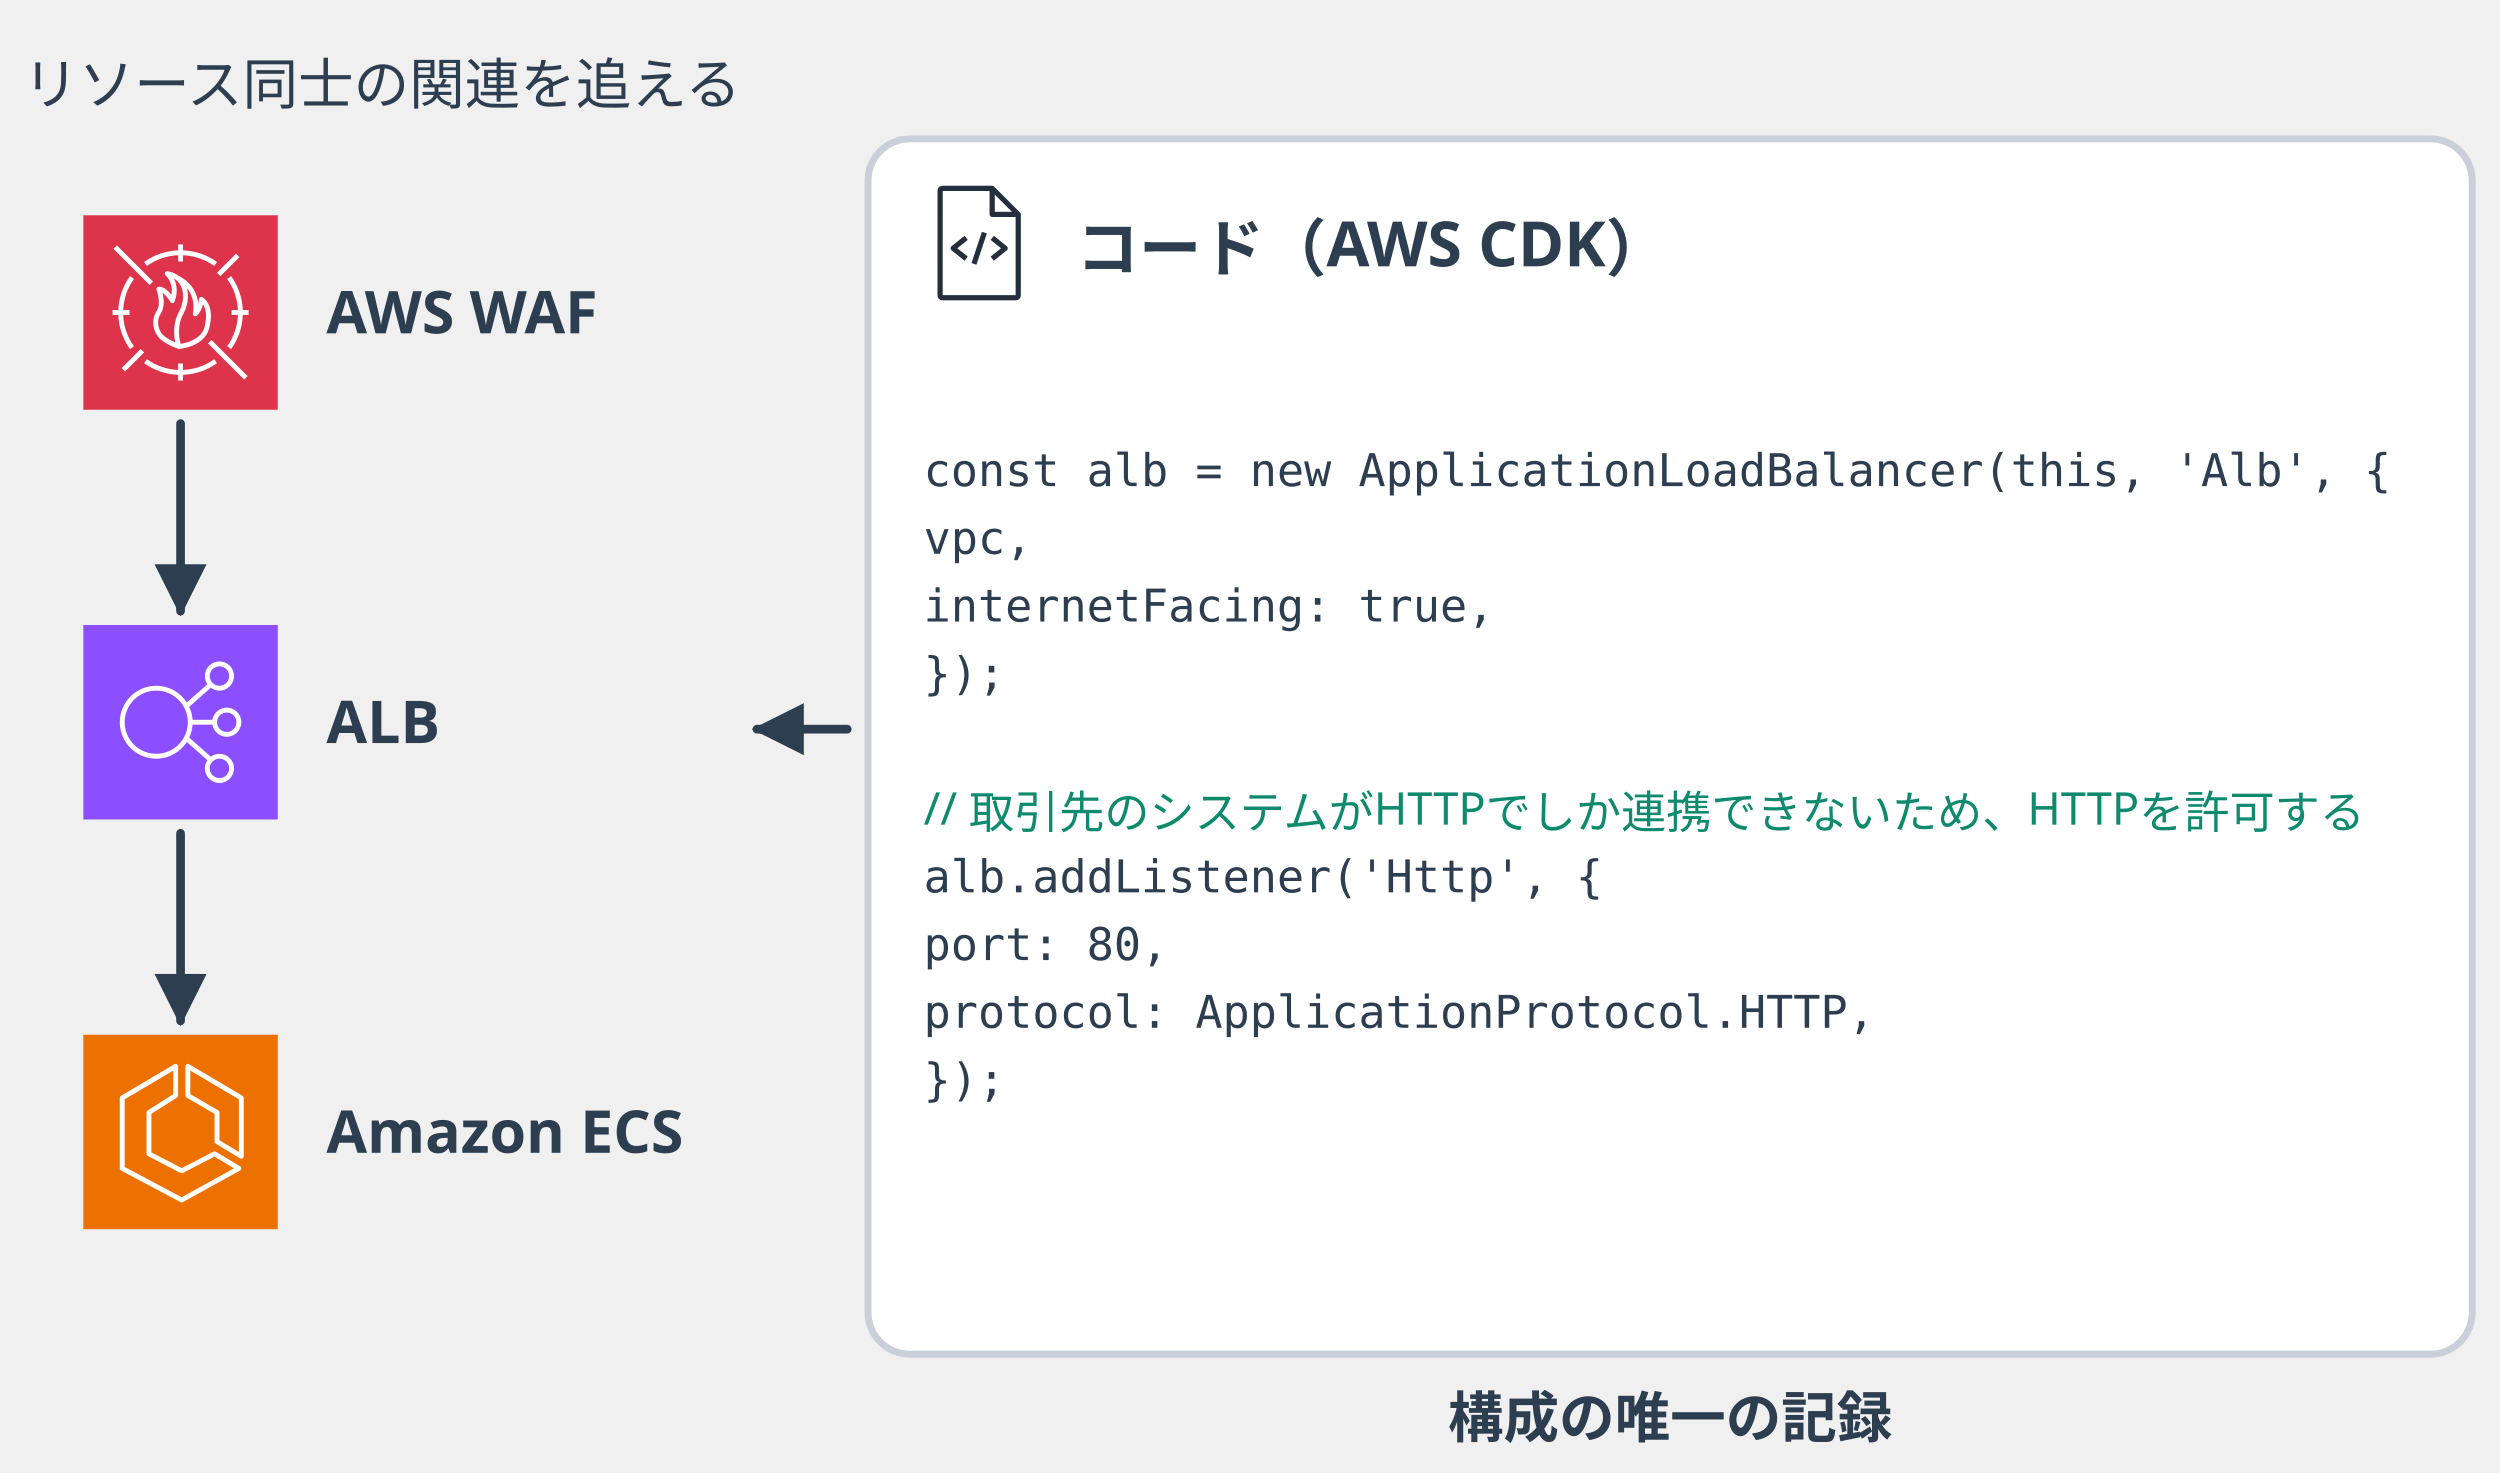
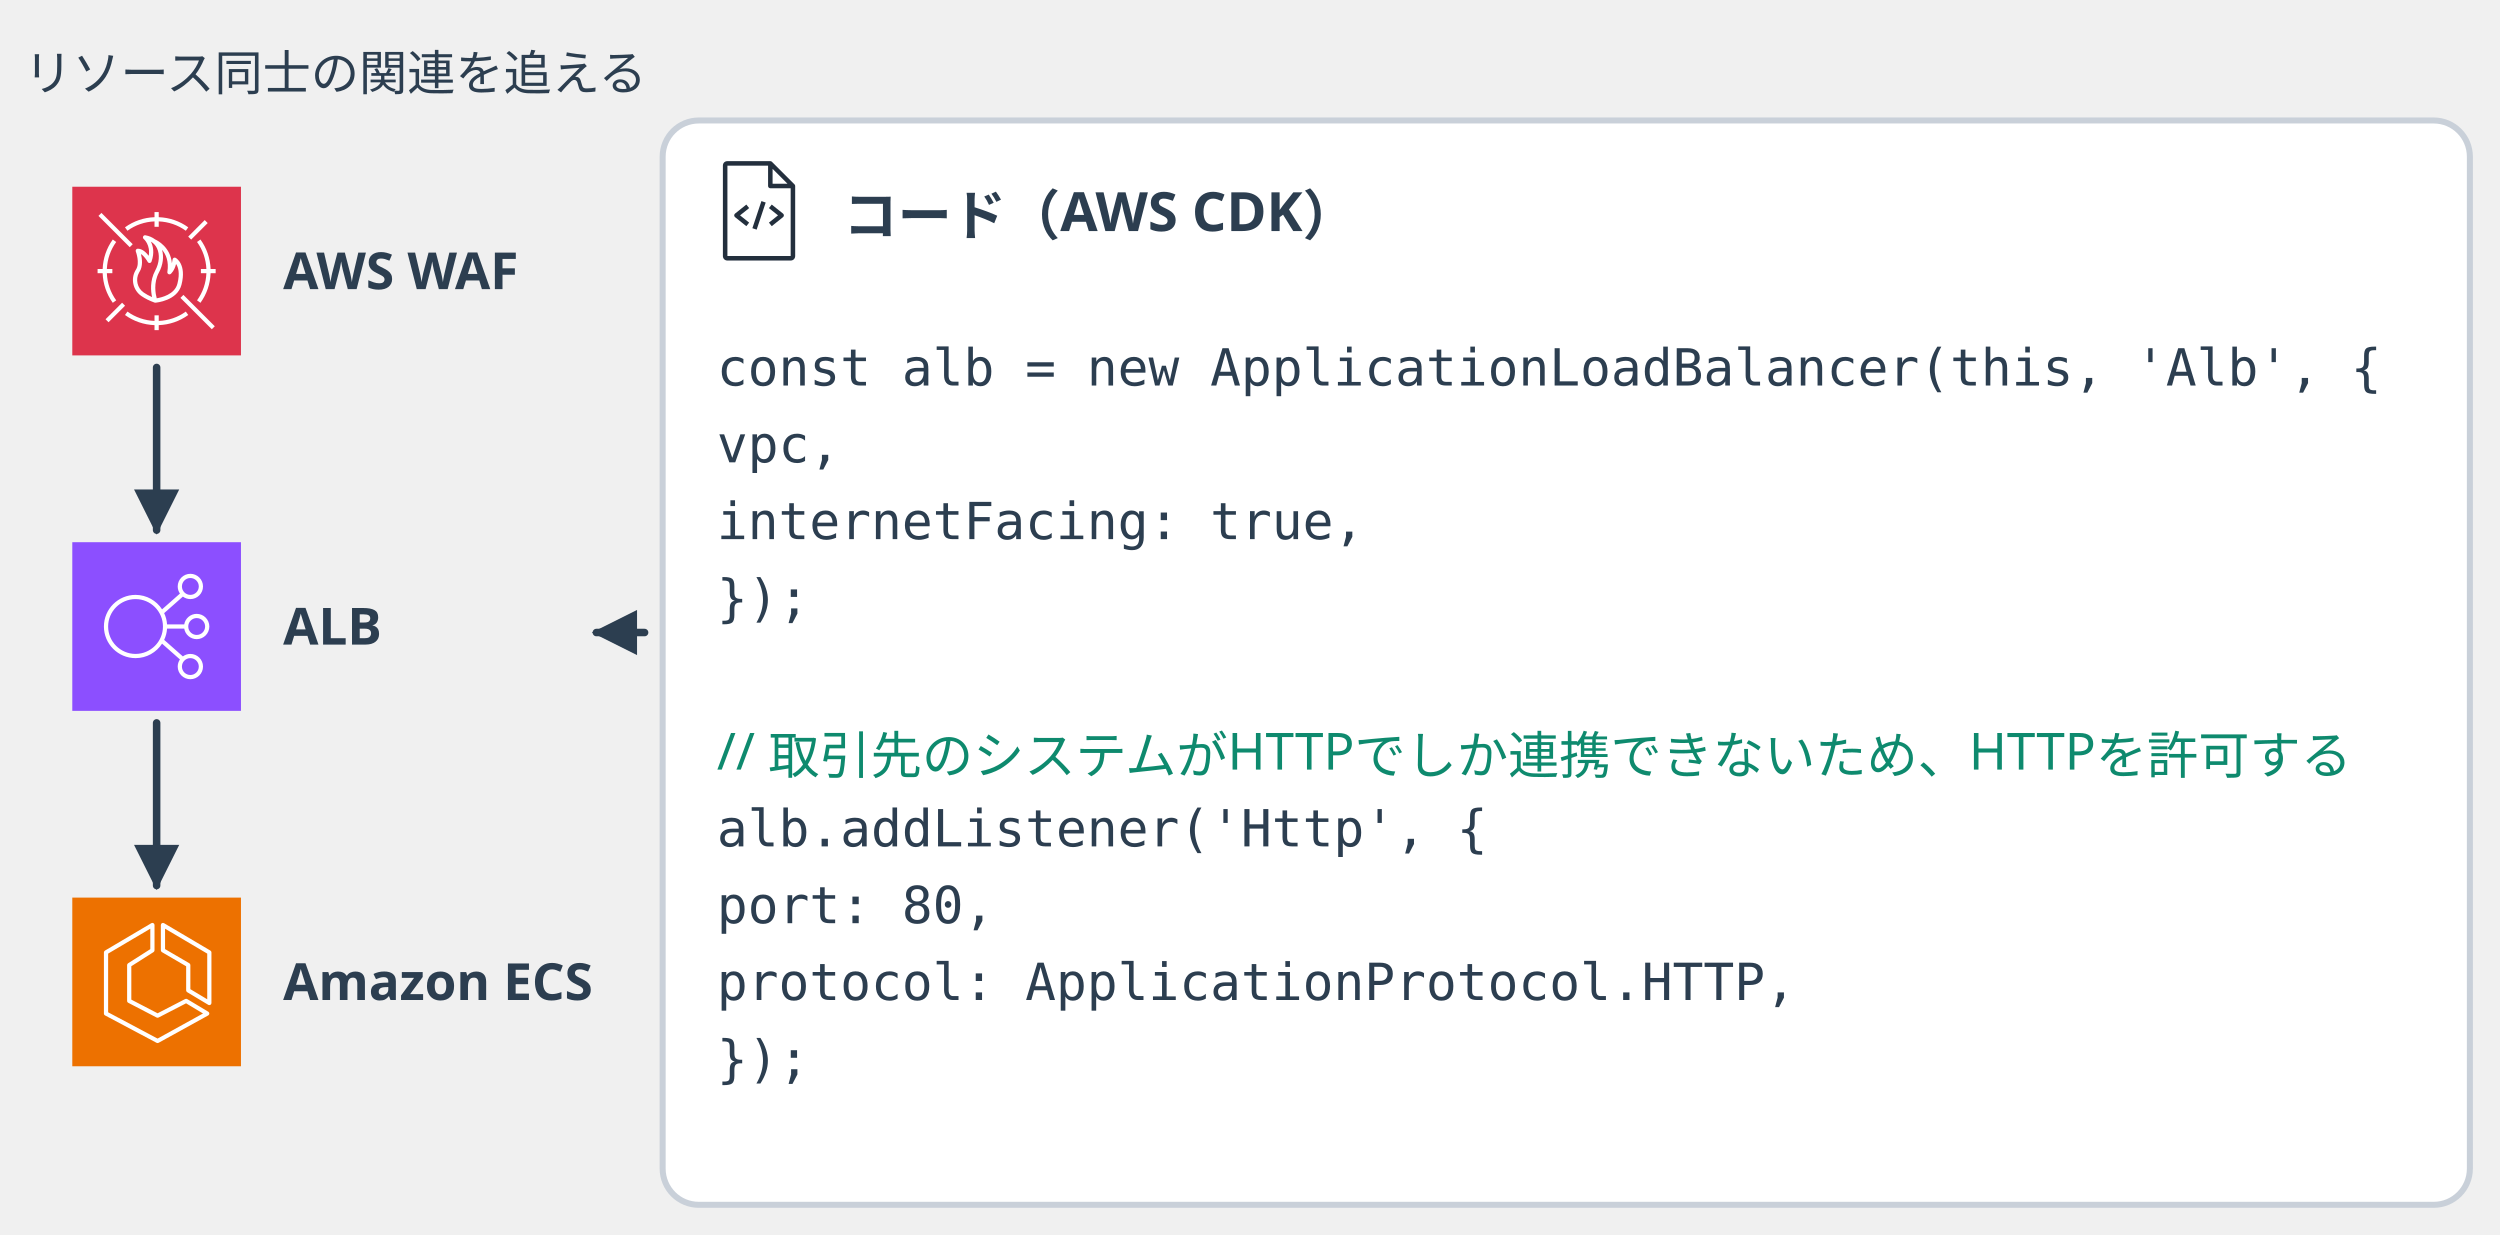
- <svg xmlns="http://www.w3.org/2000/svg" viewBox="0 0 720 424" width="100%" role="img" aria-label="WAF・ALB・ECSの関連が分かる構成と、ALBを定義したAWS CDKのコード。あえてHTTPを許可する設定に、その意図をコメントで残している">
+ <svg xmlns="http://www.w3.org/2000/svg" viewBox="0 0 830 410" width="100%" role="img" aria-label="WAF・ALB・ECSの関連が分かる構成と、ALBを定義したAWS CDKのコード。あえてHTTPを許可する設定に、その意図をコメントで残している">
  <defs>
    <marker id="a-i" viewBox="0 0 10 10" refX="9" refY="5" markerWidth="6" markerHeight="6" orient="auto-start-reverse">
      <path d="M0,0 L10,5 L0,10 z" fill="#2c3e50" />
    </marker>
    <marker id="a-g" viewBox="0 0 10 10" refX="9" refY="5" markerWidth="6" markerHeight="6" orient="auto-start-reverse">
      <path d="M0,0 L10,5 L0,10 z" fill="#0E8A6E" />
    </marker>
    <marker id="a-r" viewBox="0 0 10 10" refX="9" refY="5" markerWidth="6" markerHeight="6" orient="auto-start-reverse">
      <path d="M0,0 L10,5 L0,10 z" fill="#DD344C" />
    </marker>
    <marker id="a-x" viewBox="0 0 10 10" refX="9" refY="5" markerWidth="6" markerHeight="6" orient="auto-start-reverse">
      <path d="M0,0 L10,5 L0,10 z" fill="#8a94a3" />
    </marker>
  </defs>
-   <text x="110" y="30" font-family="'Noto Sans JP', 'Hiragino Sans', sans-serif" font-size="16" font-weight="normal" fill="#2c3e50" text-anchor="middle">リソース同士の関連を追える</text>
+   <text x="8" y="30" font-family="'Noto Sans JP', 'Hiragino Sans', sans-serif" font-size="16" font-weight="normal" fill="#2c3e50" text-anchor="start">リソース同士の関連を追える</text>
  <svg x="24" y="62" width="56" height="56" viewBox="0 0 80 80">
    <g id="waf52-Icon-Architecture/64/Arch_AWS-WAF_64" stroke="none" stroke-width="1" fill="none" fill-rule="evenodd">
      <g id="waf52-Icon-Architecture-BG/64/Security-Identity-Compliance" fill="#DD344C">
        <rect id="waf52-Rectangle" x="0" y="0" width="80" height="80" />
      </g>
      <g id="waf52-Icon-Service/64/AWS-WAF_64" transform="translate(11.9995, 12)" fill="#FFFFFF">
        <path d="M2.396,29 L-3.55271368e-15,29 L-3.55271368e-15,27 L2.399,27 C2.599,21.941 4.239,17.128 7.208,13.025 L8.829,14.198 C6.108,17.957 4.598,22.366 4.399,27 L7,27 L7,29 L4.396,29 C4.582,33.662 6.093,38.097 8.829,41.876 L7.208,43.049 C4.224,38.926 2.583,34.085 2.396,29 L2.396,29 Z M43.01,48.828 C38.898,51.805 34.072,53.445 29,53.639 L29,56 L27,56 L27,53.639 C21.928,53.445 17.1,51.805 12.988,48.828 L14.16,47.208 C17.93,49.937 22.352,51.447 27,51.639 L27,49 L29,49 L29,51.639 C33.648,51.446 38.069,49.936 41.838,47.208 L43.01,48.828 Z M12.988,7.246 C17.1,4.269 21.928,2.629 27,2.436 L27,0 L29,0 L29,2.436 C34.072,2.629 38.898,4.27 43.01,7.246 L41.838,8.866 C38.069,6.138 33.648,4.628 29,4.436 L29,7 L27,7 L27,4.436 C22.352,4.627 17.93,6.138 14.16,8.866 L12.988,7.246 Z M56,27 L56,29 L53.602,29 C53.416,34.085 51.774,38.926 48.791,43.049 L47.169,41.876 C49.905,38.097 51.417,33.662 51.602,29 L49,29 L49,27 L51.599,27 C51.4,22.366 49.89,17.957 47.169,14.198 L48.791,13.025 C51.759,17.128 53.399,21.941 53.599,27 L56,27 Z M42.972,11.65 L50.812,3.81 L52.226,5.224 L44.386,13.064 L42.972,11.65 Z M13.026,44.424 L5.186,52.264 L3.772,50.85 L11.612,43.01 L13.026,44.424 Z M15.252,16.667 L0.412,1.827 L1.826,0.413 L16.667,15.253 L15.252,16.667 Z M40.707,39.293 L55.586,54.173 L54.172,55.587 L39.292,40.708 L40.707,39.293 Z M19.664,28.735 C19.739,28.602 19.82,28.468 19.905,28.334 C21.586,25.693 21.104,22.089 20.57,19.912 C22.011,20.859 23.31,22.816 23.753,23.638 C23.942,23.986 24.309,24.197 24.712,24.161 C25.107,24.13 25.446,23.87 25.578,23.497 C27.067,19.267 26.31,16.087 25.26,14.026 C26.533,14.767 27.519,15.833 28.172,17.192 C29.588,20.134 29.273,24.161 27.348,27.7 C24.719,32.536 25.246,37.606 25.844,40.334 C24.343,39.687 23.007,38.956 21.854,38.152 C18.827,36.042 17.864,31.907 19.664,28.735 L19.664,28.735 Z M33.094,28.398 C33.029,28.807 33.221,29.214 33.579,29.422 C33.936,29.629 34.386,29.596 34.709,29.336 C34.79,29.271 36.43,27.917 37.224,24.642 C38.181,26.034 39.182,28.843 37.85,34.003 C36.532,39.108 30.28,40.544 28.049,40.897 C27.51,38.964 26.417,33.599 29.106,28.655 C31.014,25.145 31.52,21.176 30.564,17.901 C32.374,20.027 33.901,23.373 33.094,28.398 L33.094,28.398 Z M17.922,27.75 C15.62,31.81 16.844,37.099 20.71,39.793 C22.46,41.013 24.58,42.072 27.01,42.941 C27.121,42.981 27.234,43 27.347,43 C27.368,43 27.386,42.989 27.406,42.988 L27.407,42.997 C27.832,42.964 37.826,42.096 39.786,34.503 C42.308,24.737 37.257,21.84 37.041,21.721 C36.748,21.561 36.393,21.557 36.096,21.712 C35.799,21.868 35.6,22.162 35.566,22.495 C35.495,23.17 35.384,23.771 35.25,24.302 C34.558,16.634 28.479,13.514 27.25,12.959 C25.99,11.994 24.458,11.331 22.682,11.016 C22.236,10.935 21.794,11.168 21.604,11.578 C21.412,11.987 21.521,12.477 21.867,12.768 C22.017,12.895 25.133,15.597 24.244,20.739 C23.083,19.216 21.235,17.38 19.061,17.38 C18.731,17.38 18.423,17.543 18.237,17.815 C18.05,18.087 18.01,18.434 18.128,18.741 C18.15,18.795 20.188,24.166 18.217,27.261 C18.113,27.425 18.014,27.589 17.922,27.75 L17.922,27.75 Z" id="waf52-AWS-WAF_Icon_64_Squid" />
      </g>
    </g>
  </svg>
  <text x="94" y="96" font-family="'Noto Sans JP', 'Hiragino Sans', sans-serif" font-size="17" font-weight="bold" fill="#2c3e50" text-anchor="start">AWS WAF</text>
  <path d="M52,122 L52,176" fill="none" stroke="#2c3e50" stroke-width="2.5" stroke-linejoin="round" stroke-linecap="round" marker-end="url(#a-i)" />
  <svg x="24" y="180" width="56" height="56" viewBox="0 0 80 80">
    <g id="elb53-Icon-Architecture/64/Arch_Elastic-Load-Balancing_64" stroke="none" stroke-width="1" fill="none" fill-rule="evenodd">
      <g id="elb53-Icon-Architecture-BG/64/Networking-Content-Delivery" fill="#8C4FFF">
        <rect id="elb53-Rectangle" x="0" y="0" width="80" height="80" />
      </g>
      <path d="M30,53 C22.832,53 17,47.168 17,40 C17,32.832 22.832,27 30,27 C37.168,27 43,32.832 43,40 C43,47.168 37.168,53 30,53 M60,59 C60,61.206 58.206,63 56,63 C53.794,63 52,61.206 52,59 C52,56.794 53.794,55 56,55 C58.206,55 60,56.794 60,59 M56,17 C58.206,17 60,18.794 60,21 C60,23.206 58.206,25 56,25 C53.794,25 52,23.206 52,21 C52,18.794 53.794,17 56,17 M59,36 C61.206,36 63,37.794 63,40 C63,42.206 61.206,44 59,44 C56.794,44 55,42.206 55,40 C55,37.794 56.794,36 59,36 M44.949,41 L53.09,41 C53.568,43.833 56.033,46 59,46 C62.309,46 65,43.309 65,40 C65,36.691 62.309,34 59,34 C56.033,34 53.568,36.167 53.09,39 L44.949,39 C44.823,37.099 44.344,35.297 43.572,33.654 L52.446,25.823 C53.442,26.559 54.669,27 56,27 C59.309,27 62,24.309 62,21 C62,17.691 59.309,15 56,15 C52.691,15 50,17.691 50,21 C50,22.256 50.389,23.421 51.051,24.386 L42.581,31.859 C39.904,27.738 35.271,25 30,25 C21.729,25 15,31.729 15,40 C15,48.271 21.729,55 30,55 C35.271,55 39.904,52.262 42.581,48.141 L51.051,55.614 C50.389,56.579 50,57.744 50,59 C50,62.309 52.691,65 56,65 C59.309,65 62,62.309 62,59 C62,55.691 59.309,53 56,53 C54.669,53 53.442,53.441 52.446,54.177 L43.572,46.346 C44.344,44.703 44.823,42.901 44.949,41" id="elb53-Elastic-Load-Balancing_Icon_64_Squid" fill="#FFFFFF" />
    </g>
  </svg>
  <text x="94" y="214" font-family="'Noto Sans JP', 'Hiragino Sans', sans-serif" font-size="17" font-weight="bold" fill="#2c3e50" text-anchor="start">ALB</text>
  <path d="M52,240 L52,294" fill="none" stroke="#2c3e50" stroke-width="2.5" stroke-linejoin="round" stroke-linecap="round" marker-end="url(#a-i)" />
  <svg x="24" y="298" width="56" height="56" viewBox="0 0 80 80">
    <g id="ecs54-Icon-Architecture/64/Arch_Amazon-Elastic-Container-Service_64" stroke="none" stroke-width="1" fill="none" fill-rule="evenodd">
      <g id="ecs54-Icon-Architecture-BG/64/Compute" fill="#ED7100">
        <rect id="ecs54-Rectangle" x="0" y="0" width="80" height="80" />
      </g>
      <path d="M64,48.234 L56,43.433 L56,32 C56,31.644 55.812,31.315 55.504,31.136 L44,24.426 L44,14.752 L64,26.571 L64,48.234 Z M65.509,25.139 L43.509,12.139 C43.199,11.956 42.818,11.954 42.504,12.131 C42.193,12.309 42,12.641 42,13 L42,25 C42,25.355 42.189,25.684 42.496,25.864 L54,32.574 L54,44 C54,44.351 54.185,44.677 54.486,44.857 L64.486,50.857 C64.644,50.952 64.822,51 65,51 C65.17,51 65.34,50.957 65.493,50.87 C65.807,50.693 66,50.36 66,50 L66,26 C66,25.646 65.814,25.319 65.509,25.139 L65.509,25.139 Z M40.445,66.863 L17,54.399 L17,26.571 L37,14.752 L37,24.451 L26.463,31.156 C26.175,31.34 26,31.658 26,32 L26,49 C26,49.373 26.208,49.715 26.538,49.887 L39.991,56.887 C40.28,57.037 40.624,57.038 40.912,56.888 L53.964,50.144 L61.996,54.964 L40.445,66.863 Z M64.515,54.142 L54.515,48.142 C54.217,47.964 53.849,47.952 53.541,48.112 L40.455,54.873 L28,48.393 L28,32.549 L38.537,25.844 C38.825,25.66 39,25.342 39,25 L39,13 C39,12.641 38.808,12.309 38.496,12.131 C38.184,11.954 37.802,11.956 37.491,12.139 L15.491,25.139 C15.187,25.319 15,25.646 15,26 L15,55 C15,55.369 15.204,55.709 15.53,55.883 L39.984,68.883 C40.131,68.961 40.292,69 40.453,69 C40.62,69 40.786,68.958 40.937,68.875 L64.484,55.875 C64.797,55.702 64.993,55.375 65,55.018 C65.006,54.66 64.821,54.326 64.515,54.142 L64.515,54.142 Z" id="ecs54-Amazon-Elastic-Container-Service_Icon_64_Squid" fill="#FFFFFF" />
    </g>
  </svg>
  <text x="94" y="332" font-family="'Noto Sans JP', 'Hiragino Sans', sans-serif" font-size="17" font-weight="bold" fill="#2c3e50" text-anchor="start">Amazon ECS</text>
-   <path d="M244,210 L218,210" fill="none" stroke="#2c3e50" stroke-width="2.5" stroke-linejoin="round" stroke-linecap="round" marker-end="url(#a-i)" />
-   <rect x="250" y="40" width="462" height="350" rx="12" fill="#ffffff" stroke="#c9d0d9" stroke-width="2" />
-   <svg x="264" y="52" width="36" height="36" viewBox="0 0 48 48">
+   <path d="M214,210 L198,210" fill="none" stroke="#2c3e50" stroke-width="2.5" stroke-linejoin="round" stroke-linecap="round" marker-end="url(#a-i)" />
+   <rect x="220" y="40" width="600" height="360" rx="12" fill="#ffffff" stroke="#c9d0d9" stroke-width="2" />
+   <svg x="234" y="52" width="36" height="36" viewBox="0 0 48 48">
    <g id="code55-Icon-Resource/General-Resource/Res_Source-Code_48" stroke="none" stroke-width="1" fill="none" fill-rule="evenodd">
      <path d="M25.052,19.684 L26.948,20.317 L22.948,32.317 L21.052,31.684 L25.052,19.684 Z M34.625,25.22 C34.863,25.409 35,25.697 35,26 C35,26.304 34.863,26.592 34.625,26.781 L29.625,30.781 L28.375,29.22 L32.4,26 L28.375,22.781 L29.625,21.22 L34.625,25.22 Z M19.625,22.781 L15.601,26 L19.625,29.22 L18.375,30.781 L13.375,26.781 C13.138,26.592 13,26.304 13,26 C13,25.697 13.138,25.409 13.375,25.22 L18.375,21.22 L19.625,22.781 Z M10,44 L10.007,4 L28,4 L28,13 C28,13.552 28.448,14 29,14 L38,14 L38,44 L10,44 Z M30,5.414 L36.586,12 L30,12 L30,5.414 Z M39.707,12.293 L29.707,2.293 C29.52,2.105 29.266,2 29,2 L10,2 C8.823,2 8,2.822 8,4 L8,44 C8,45.14 8.86,46 10,46 L38,46 C39.141,46 40,45.14 40,44 L40,13 C40,12.734 39.895,12.48 39.707,12.293 L39.707,12.293 Z" id="code55-Fill-1" fill="#232F3D" />
    </g>
  </svg>
-   <text x="310" y="78" font-family="'Noto Sans JP', 'Hiragino Sans', sans-serif" font-size="18" font-weight="bold" fill="#2c3e50" text-anchor="start">コード（AWS CDK）</text>
-   <text x="266" y="140" font-family="'Fira Code', monospace" font-size="13" font-weight="normal" fill="#2c3e50" text-anchor="start">const alb = new ApplicationLoadBalancer(this, 'Alb', {</text>
-   <text x="266" y="159.5" font-family="'Fira Code', monospace" font-size="13" font-weight="normal" fill="#2c3e50" text-anchor="start">  vpc,</text>
-   <text x="266" y="179.0" font-family="'Fira Code', monospace" font-size="13" font-weight="normal" fill="#2c3e50" text-anchor="start">  internetFacing: true,</text>
-   <text x="266" y="198.5" font-family="'Fira Code', monospace" font-size="13" font-weight="normal" fill="#2c3e50" text-anchor="start">});</text>
-   <text x="266.0" y="237.5" font-family="'Noto Sans JP', 'Hiragino Sans', sans-serif" font-size="13" font-weight="normal" fill="#0E8A6E" text-anchor="start">// 取引先のシステムがHTTPでしか連携できないため、HTTPを許可する</text>
-   <text x="266" y="257.0" font-family="'Fira Code', monospace" font-size="13" font-weight="normal" fill="#2c3e50" text-anchor="start">alb.addListener('Http', {</text>
-   <text x="266" y="276.5" font-family="'Fira Code', monospace" font-size="13" font-weight="normal" fill="#2c3e50" text-anchor="start">  port: 80,</text>
-   <text x="266" y="296.0" font-family="'Fira Code', monospace" font-size="13" font-weight="normal" fill="#2c3e50" text-anchor="start">  protocol: ApplicationProtocol.HTTP,</text>
-   <text x="266" y="315.5" font-family="'Fira Code', monospace" font-size="13" font-weight="normal" fill="#2c3e50" text-anchor="start">});</text>
-   <text x="481" y="414" font-family="'Noto Sans JP', 'Hiragino Sans', sans-serif" font-size="16" font-weight="bold" fill="#2c3e50" text-anchor="middle">構成の唯一の記録</text>
+   <text x="280" y="78" font-family="'Noto Sans JP', 'Hiragino Sans', sans-serif" font-size="18" font-weight="bold" fill="#2c3e50" text-anchor="start">コード（AWS CDK）</text>
+   <text x="238" y="128" font-family="'Fira Code', monospace" font-size="17" font-weight="normal" fill="#2c3e50" text-anchor="start">const alb = new ApplicationLoadBalancer(this, 'Alb', {</text>
+   <text x="238" y="153.5" font-family="'Fira Code', monospace" font-size="17" font-weight="normal" fill="#2c3e50" text-anchor="start">  vpc,</text>
+   <text x="238" y="179.0" font-family="'Fira Code', monospace" font-size="17" font-weight="normal" fill="#2c3e50" text-anchor="start">  internetFacing: true,</text>
+   <text x="238" y="204.5" font-family="'Fira Code', monospace" font-size="17" font-weight="normal" fill="#2c3e50" text-anchor="start">});</text>
+   <text x="238.0" y="255.5" font-family="'Noto Sans JP', 'Hiragino Sans', sans-serif" font-size="17" font-weight="normal" fill="#0E8A6E" text-anchor="start">// 取引先のシステムがHTTPでしか連携できないため、HTTPを許可する</text>
+   <text x="238" y="281.0" font-family="'Fira Code', monospace" font-size="17" font-weight="normal" fill="#2c3e50" text-anchor="start">alb.addListener('Http', {</text>
+   <text x="238" y="306.5" font-family="'Fira Code', monospace" font-size="17" font-weight="normal" fill="#2c3e50" text-anchor="start">  port: 80,</text>
+   <text x="238" y="332.0" font-family="'Fira Code', monospace" font-size="17" font-weight="normal" fill="#2c3e50" text-anchor="start">  protocol: ApplicationProtocol.HTTP,</text>
+   <text x="238" y="357.5" font-family="'Fira Code', monospace" font-size="17" font-weight="normal" fill="#2c3e50" text-anchor="start">});</text>
</svg>
